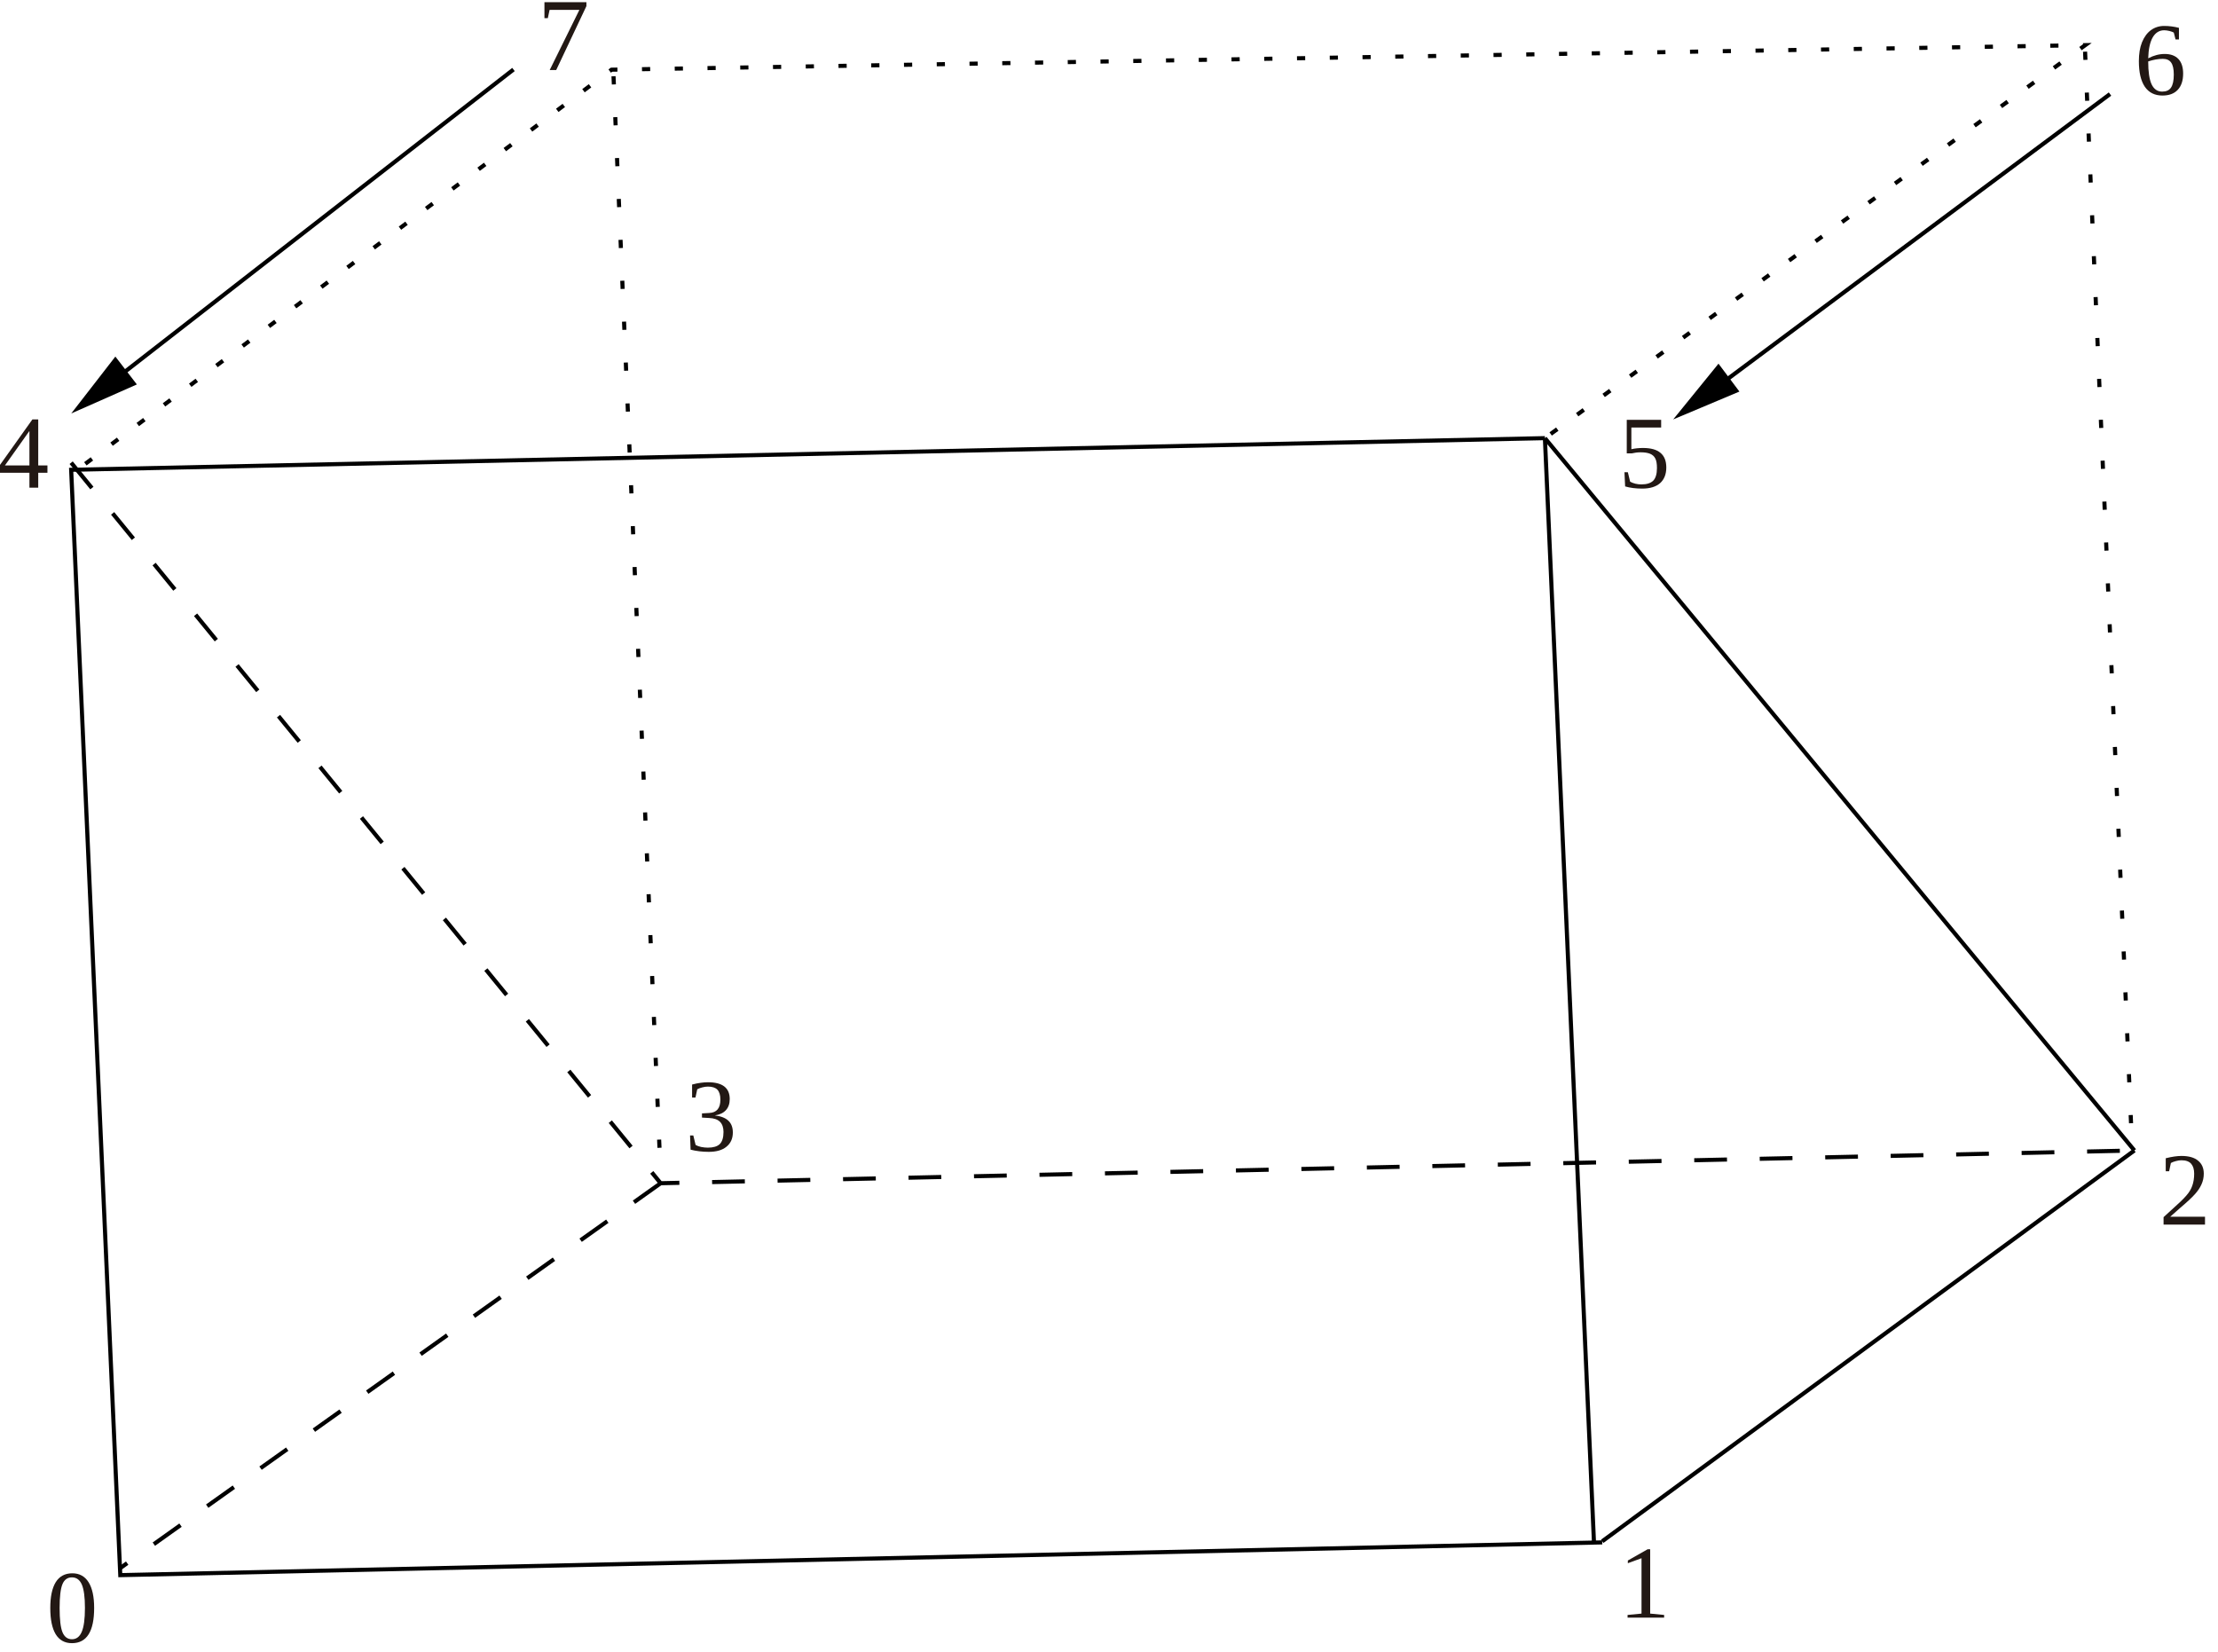
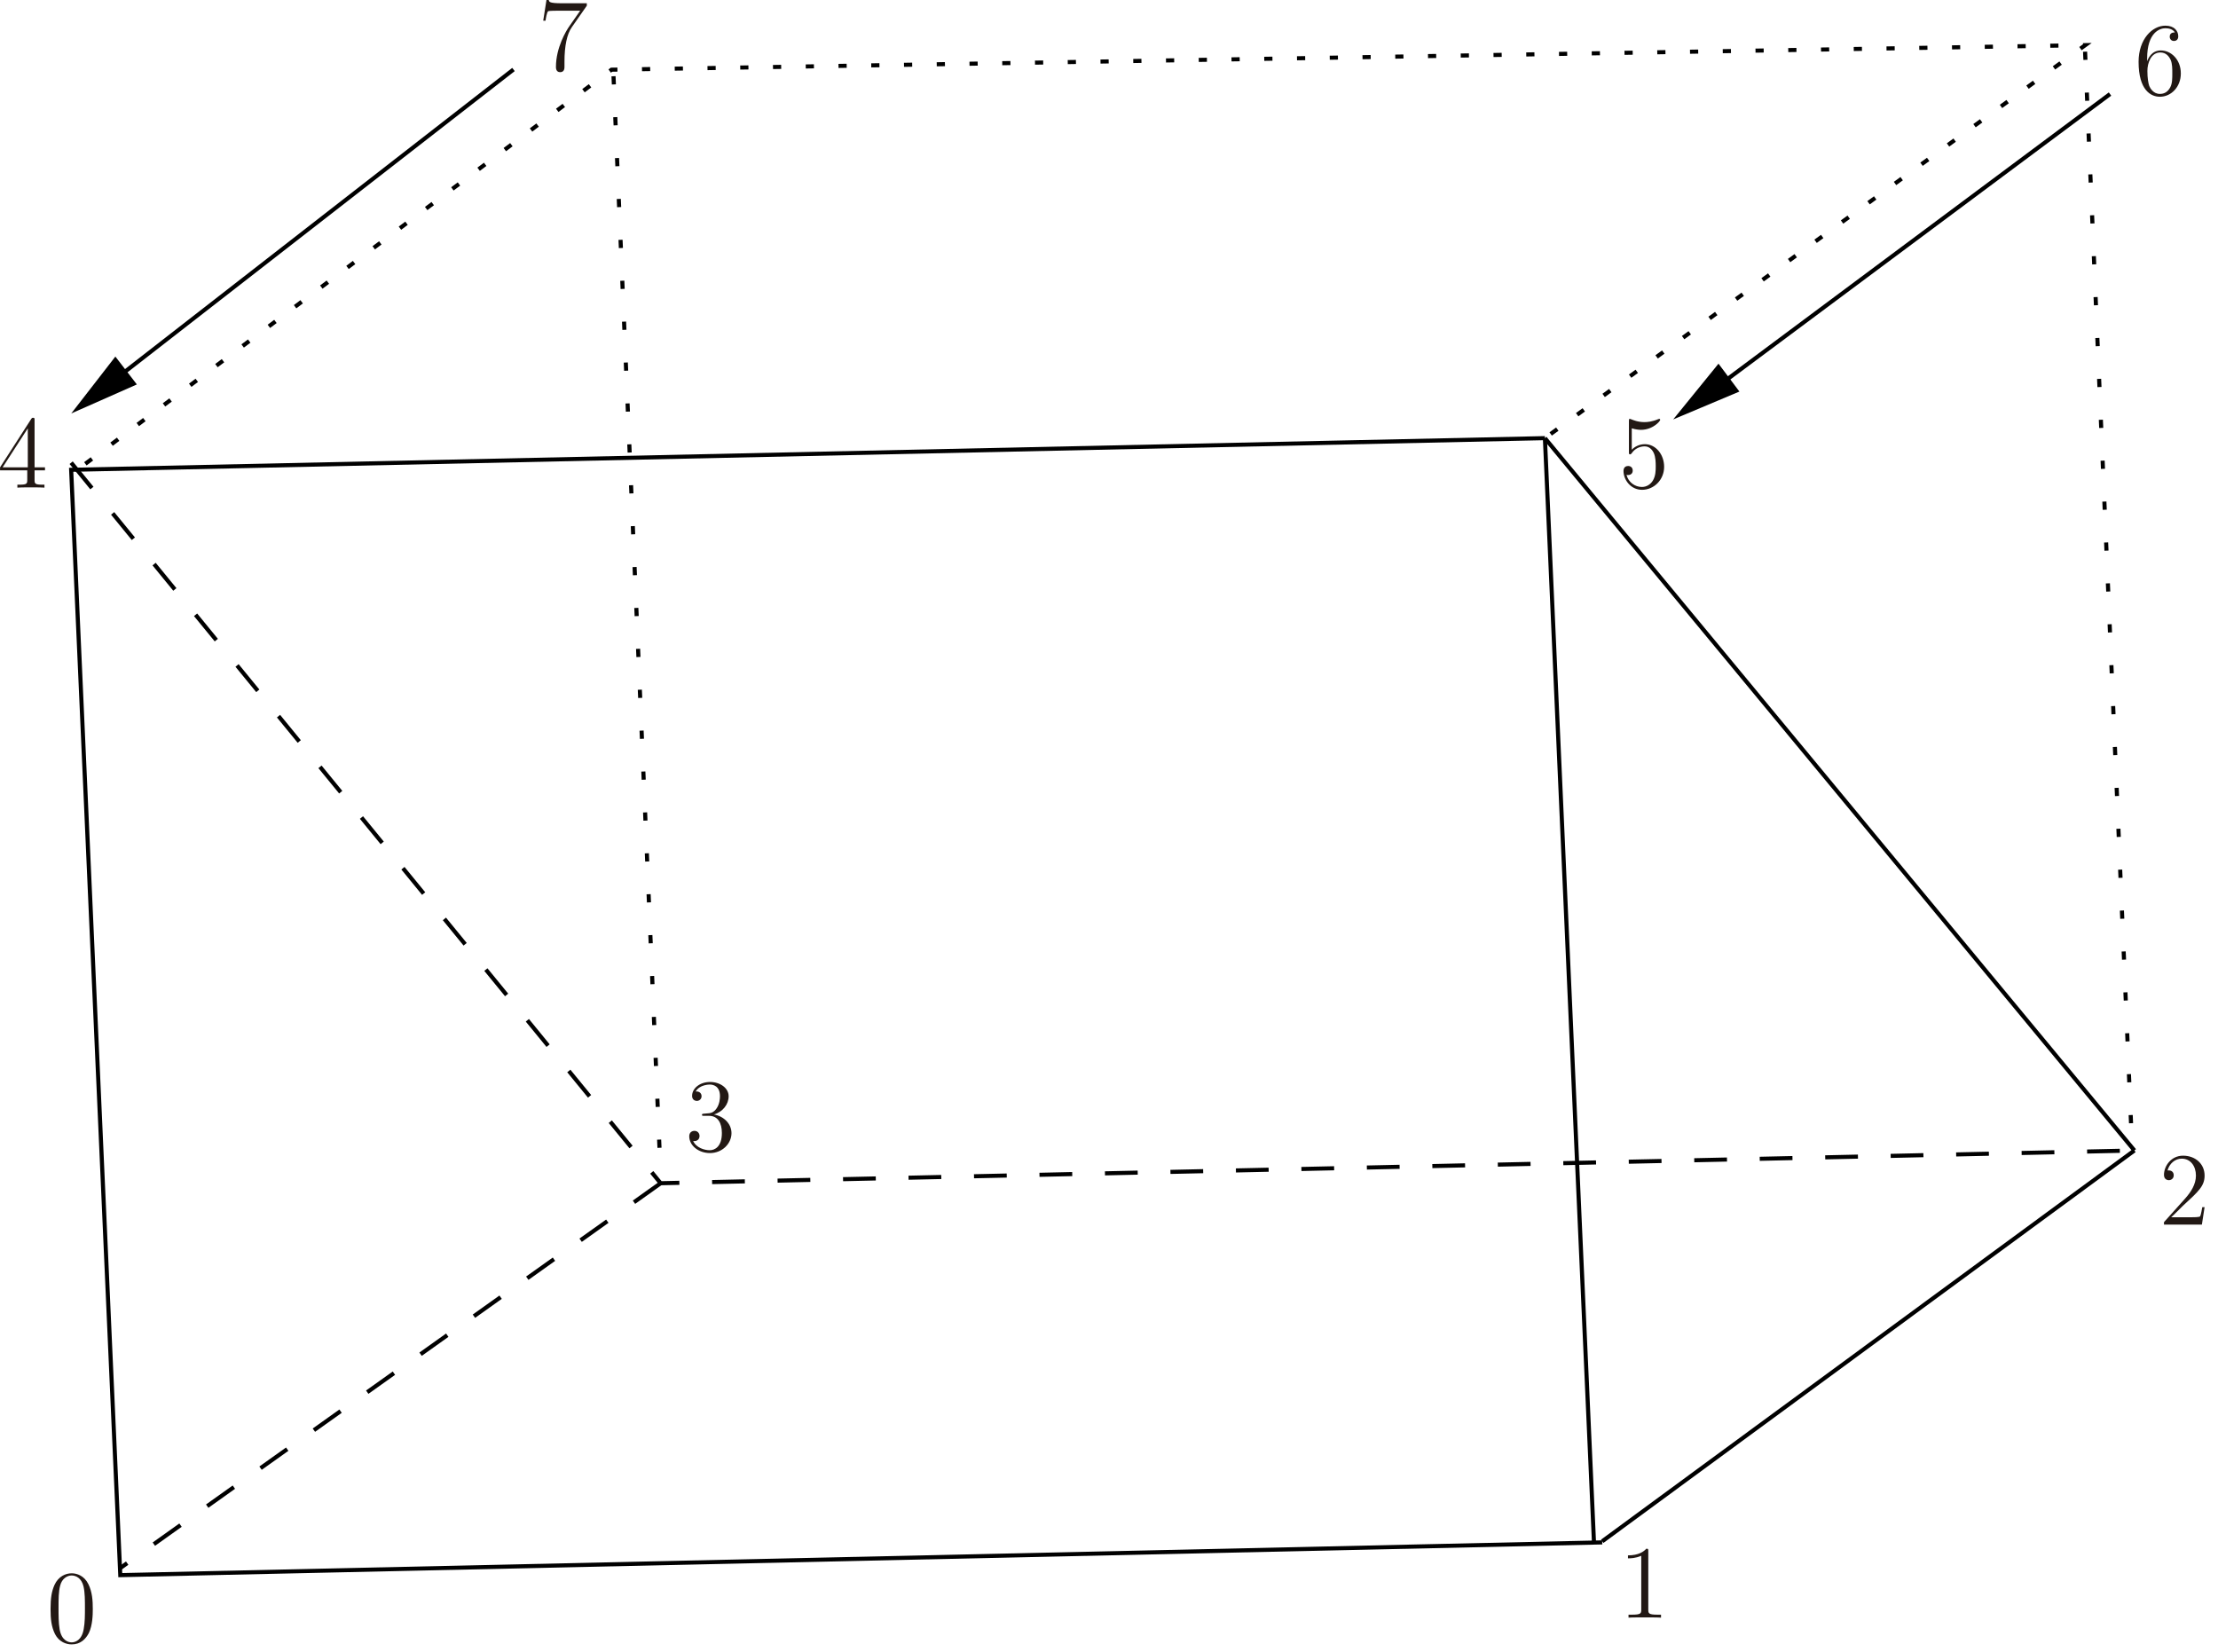
<svg xmlns="http://www.w3.org/2000/svg" id="svg12042" width="319.953" height="238.251" xml:space="preserve" version="1.0">
  <defs id="defs12045">
    <clipPath clipPathUnits="userSpaceOnUse" id="clipPath12065">
      <path d="M 0,0 L 250,0 L 250,189 L 0,189 L 0,0 z" id="path12067" />
    </clipPath>
    <clipPath clipPathUnits="userSpaceOnUse" id="clipPath12083">
      <path d="M 0,0 L 250,0 L 250,189 L 0,189 L 0,0 z M 6.582,142.729 L 8.913,139.771 L 15.968,145.187 L 8.85,142.037 L 13.637,148.21 L 6.582,142.729 z" clip-rule="evenodd" id="path12085" />
    </clipPath>
    <clipPath clipPathUnits="userSpaceOnUse" id="clipPath12093">
      <path d="M 0,0 L 250,0 L 250,189 L 0,189 L 0,0 z" id="path12095" />
    </clipPath>
    <clipPath clipPathUnits="userSpaceOnUse" id="clipPath12113">
      <path d="M 0,0 L 250,0 L 250,189 L 0,189 L 0,0 z M 191.521,142.101 L 193.725,139.015 L 200.906,144.368 L 193.725,141.345 L 198.639,147.392 L 191.521,142.101 z" clip-rule="evenodd" id="path12115" />
    </clipPath>
    <clipPath clipPathUnits="userSpaceOnUse" id="clipPath12123">
      <path d="M 0,0 L 250,0 L 250,189 L 0,189 L 0,0 z" id="path12125" />
    </clipPath>
  </defs>
  <g id="g12051" transform="matrix(1.25,0,0,-1.25,-0.4034846,236.8911)">
    <g id="g12061">
      <g id="g12063" clip-path="url(#clipPath12065)">
        <path d="M 185.222,11.648 L 246.637,56.748" style="fill:none;stroke:#000000;stroke-width:0.472;stroke-linecap:butt;stroke-linejoin:miter;stroke-miterlimit:10;stroke-dasharray:none;stroke-opacity:1" id="path12069" />
        <path d="M 184.277,11.395 L 178.608,138.951" style="fill:none;stroke:#000000;stroke-width:0.472;stroke-linecap:butt;stroke-linejoin:miter;stroke-miterlimit:10;stroke-dasharray:none;stroke-opacity:1" id="path12071" />
        <path d="M 178.608,138.951 L 246.637,56.748" style="fill:none;stroke:#000000;stroke-width:0.472;stroke-linecap:butt;stroke-linejoin:miter;stroke-miterlimit:10;stroke-dasharray:none;stroke-opacity:1" id="path12073" />
        <path d="M 8.535,136.117 L 76.564,52.969 L 246.637,56.748" style="fill:none;stroke:#000000;stroke-width:0.472;stroke-linecap:butt;stroke-linejoin:miter;stroke-miterlimit:10;stroke-dasharray:3.779, 3.779;stroke-dashoffset:0;stroke-opacity:1" id="path12075" />
        <path d="M 76.564,52.969 L 14.204,8.561" style="fill:none;stroke:#000000;stroke-width:0.472;stroke-linecap:butt;stroke-linejoin:miter;stroke-miterlimit:10;stroke-dasharray:3.779, 3.779;stroke-dashoffset:0;stroke-opacity:1" id="path12077" />
      </g>
    </g>
    <g id="g12079" transform="matrix(0.9080607,0,0,0.9080607,5.497328,16.70593)">
      <g id="g12081" clip-path="url(#clipPath12083)">
        <path d="M 59.557,181.47 L 8.535,141.785" style="fill:none;stroke:#000000;stroke-width:0.52;stroke-linecap:butt;stroke-linejoin:miter;stroke-miterlimit:10;stroke-dasharray:none;stroke-opacity:1" id="path12087" />
      </g>
    </g>
    <g id="g12089">
      <g id="g12091" clip-path="url(#clipPath12093)">
        <path d="M 13.637,148.21 L 8.85,142.037 L 15.968,145.187 L 13.637,148.21 z" style="fill:#000000;fill-opacity:1;fill-rule:evenodd;stroke:none" id="path12097" />
        <path d="M 13.637,148.21 L 8.85,142.037 L 15.968,145.187 L 13.637,148.21 z" style="fill:none;stroke:#000000;stroke-width:0.189;stroke-linecap:butt;stroke-linejoin:miter;stroke-miterlimit:10;stroke-dasharray:none;stroke-opacity:1" id="path12099" />
        <path d="M 185.222,11.521 L 14.204,7.742 L 8.535,135.298 L 178.608,138.951" style="fill:none;stroke:#000000;stroke-width:0.472;stroke-linecap:butt;stroke-linejoin:miter;stroke-miterlimit:10;stroke-dasharray:none;stroke-opacity:1" id="path12101" />
        <path d="M 9.417,135.425 L 70.895,181.47 L 240.968,184.304 L 178.608,138.951" style="fill:none;stroke:#000000;stroke-width:0.472;stroke-linecap:butt;stroke-linejoin:miter;stroke-miterlimit:10;stroke-dasharray:0.945, 2.835;stroke-dashoffset:2.835;stroke-opacity:1" id="path12103" />
        <path d="M 71.084,181.658 L 76.564,53.914" style="fill:none;stroke:#000000;stroke-width:0.472;stroke-linecap:butt;stroke-linejoin:miter;stroke-miterlimit:10;stroke-dasharray:0.945, 3.779;stroke-dashoffset:3.779;stroke-opacity:1" id="path12105" />
        <path d="M 240.905,184.493 L 246.385,56.748" style="fill:none;stroke:#000000;stroke-width:0.472;stroke-linecap:butt;stroke-linejoin:miter;stroke-miterlimit:10;stroke-dasharray:0.945, 3.779;stroke-dashoffset:3.779;stroke-opacity:1" id="path12107" />
      </g>
    </g>
    <g id="g12109" transform="matrix(0.9094221,0,0,0.9094221,22.10446,16.20185)">
      <g id="g12111" clip-path="url(#clipPath12113)">
        <path d="M 243.802,178.636 L 193.411,141.093" style="fill:none;stroke:#000000;stroke-width:0.519;stroke-linecap:butt;stroke-linejoin:miter;stroke-miterlimit:10;stroke-dasharray:none;stroke-opacity:1" id="path12117" />
      </g>
    </g>
    <g id="g12119">
      <g id="g12121" clip-path="url(#clipPath12123)">
        <path d="M 198.639,147.392 L 193.725,141.345 L 200.906,144.368 L 198.639,147.392 z" style="fill:#000000;fill-opacity:1;fill-rule:evenodd;stroke:none" id="path12127" />
        <path d="M 198.639,147.392 L 193.725,141.345 L 200.906,144.368 L 198.639,147.392 z" style="fill:none;stroke:#000000;stroke-width:0.189;stroke-linecap:butt;stroke-linejoin:miter;stroke-miterlimit:10;stroke-dasharray:none;stroke-opacity:1" id="path12129" />
      </g>
    </g>
-     <text transform="scale(1,-1)" id="text12131" x="5.67">
-       <tspan style="font-size:11.955px;font-variant:normal;font-weight:normal;font-stretch:normal;writing-mode:lr-tb;fill:#221814;fill-opacity:1;fill-rule:nonzero;stroke:none;font-family:cmr 12;-inkscape-font-specification:cmr12" x="5.67" y="0" id="tspan12133">0</tspan>
+     <text transform="scale(1,-1)" id="text12131" x="5.67" style="-inkscape-font-specification:LMRoman12;font-family:LMRoman12;font-weight:normal;font-style:normal;font-stretch:normal;font-variant:normal;font-size:11.955px;text-anchor:start;text-align:start;writing-mode:lr;line-height:125%">
+       <tspan style="font-size:11.955px;font-variant:normal;font-weight:normal;font-stretch:normal;writing-mode:lr;fill:#221814;fill-opacity:1;fill-rule:nonzero;stroke:none;font-family:LMRoman12;-inkscape-font-specification:LMRoman12;font-style:normal;text-anchor:start;text-align:start;line-height:125%" x="5.67" y="0" id="tspan12133">0</tspan>
    </text>
-     <text transform="scale(1,-1)" id="text12135" x="79.38" y="-56.7">
-       <tspan style="font-size:11.955px;font-variant:normal;font-weight:normal;font-stretch:normal;writing-mode:lr-tb;fill:#221814;fill-opacity:1;fill-rule:nonzero;stroke:none;font-family:cmr 12;-inkscape-font-specification:cmr12" x="79.38" y="-56.7" id="tspan12137">3</tspan>
+     <text transform="scale(1,-1)" id="text12135" x="79.38" y="-56.7" style="-inkscape-font-specification:LMRoman12;font-family:LMRoman12;font-weight:normal;font-style:normal;font-stretch:normal;font-variant:normal;font-size:11.955px;text-anchor:start;text-align:start;writing-mode:lr;line-height:125%">
+       <tspan style="font-size:11.955px;font-variant:normal;font-weight:normal;font-stretch:normal;writing-mode:lr;fill:#221814;fill-opacity:1;fill-rule:nonzero;stroke:none;font-family:LMRoman12;-inkscape-font-specification:LMRoman12;font-style:normal;text-anchor:start;text-align:start;line-height:125%" x="79.38" y="-56.7" id="tspan12137">3</tspan>
    </text>
-     <text transform="scale(1,-1)" id="text12139" y="-133.236">
-       <tspan style="font-size:11.955px;font-variant:normal;font-weight:normal;font-stretch:normal;writing-mode:lr-tb;fill:#221814;fill-opacity:1;fill-rule:nonzero;stroke:none;font-family:cmr 12;-inkscape-font-specification:cmr12" x="0" y="-133.236" id="tspan12141">4</tspan>
+     <text transform="scale(1,-1)" id="text12139" y="-133.236" style="-inkscape-font-specification:LMRoman12;font-family:LMRoman12;font-weight:normal;font-style:normal;font-stretch:normal;font-variant:normal;font-size:11.955px;text-anchor:start;text-align:start;writing-mode:lr;line-height:125%">
+       <tspan style="font-size:11.955px;font-variant:normal;font-weight:normal;font-stretch:normal;writing-mode:lr;fill:#221814;fill-opacity:1;fill-rule:nonzero;stroke:none;font-family:LMRoman12;-inkscape-font-specification:LMRoman12;font-style:normal;text-anchor:start;text-align:start;line-height:125%" x="0" y="-133.236" id="tspan12141">4</tspan>
    </text>
-     <text transform="scale(1,-1)" id="text12143" x="62.37" y="-181.431">
-       <tspan style="font-size:11.955px;font-variant:normal;font-weight:normal;font-stretch:normal;writing-mode:lr-tb;fill:#221814;fill-opacity:1;fill-rule:nonzero;stroke:none;font-family:cmr 12;-inkscape-font-specification:cmr12" x="62.37" y="-181.431" id="tspan12145">7</tspan>
+     <text transform="scale(1,-1)" id="text12143" x="62.37" y="-181.431" style="-inkscape-font-specification:LMRoman12;font-family:LMRoman12;font-weight:normal;font-style:normal;font-stretch:normal;font-variant:normal;font-size:11.955px;text-anchor:start;text-align:start;writing-mode:lr;line-height:125%">
+       <tspan style="font-size:11.955px;font-variant:normal;font-weight:normal;font-stretch:normal;writing-mode:lr;fill:#221814;fill-opacity:1;fill-rule:nonzero;stroke:none;font-family:LMRoman12;-inkscape-font-specification:LMRoman12;font-style:normal;text-anchor:start;text-align:start;line-height:125%" x="62.37" y="-181.431" id="tspan12145">7</tspan>
    </text>
-     <text transform="scale(1,-1)" id="text12147" x="246.636" y="-178.596">
-       <tspan style="font-size:11.955px;font-variant:normal;font-weight:normal;font-stretch:normal;writing-mode:lr-tb;fill:#221814;fill-opacity:1;fill-rule:nonzero;stroke:none;font-family:cmr 12;-inkscape-font-specification:cmr12" x="246.636" y="-178.596" id="tspan12149">6</tspan>
+     <text transform="scale(1,-1)" id="text12147" x="246.636" y="-178.596" style="-inkscape-font-specification:LMRoman12;font-family:LMRoman12;font-weight:normal;font-style:normal;font-stretch:normal;font-variant:normal;font-size:11.955px;text-anchor:start;text-align:start;writing-mode:lr;line-height:125%">
+       <tspan style="font-size:11.955px;font-variant:normal;font-weight:normal;font-stretch:normal;writing-mode:lr;fill:#221814;fill-opacity:1;fill-rule:nonzero;stroke:none;font-family:LMRoman12;-inkscape-font-specification:LMRoman12;font-style:normal;text-anchor:start;text-align:start;line-height:125%" x="246.636" y="-178.596" id="tspan12149">6</tspan>
    </text>
-     <text transform="scale(1,-1)" id="text12151" x="187.101" y="-133.236">
-       <tspan style="font-size:11.955px;font-variant:normal;font-weight:normal;font-stretch:normal;writing-mode:lr-tb;fill:#221814;fill-opacity:1;fill-rule:nonzero;stroke:none;font-family:cmr 12;-inkscape-font-specification:cmr12" x="187.101" y="-133.236" id="tspan12153">5</tspan>
+     <text transform="scale(1,-1)" id="text12151" x="187.101" y="-133.236" style="-inkscape-font-specification:LMRoman12;font-family:LMRoman12;font-weight:normal;font-style:normal;font-stretch:normal;font-variant:normal;font-size:11.955px;text-anchor:start;text-align:start;writing-mode:lr;line-height:125%">
+       <tspan style="font-size:11.955px;font-variant:normal;font-weight:normal;font-stretch:normal;writing-mode:lr;fill:#221814;fill-opacity:1;fill-rule:nonzero;stroke:none;font-family:LMRoman12;-inkscape-font-specification:LMRoman12;font-style:normal;text-anchor:start;text-align:start;line-height:125%" x="187.101" y="-133.236" id="tspan12153">5</tspan>
    </text>
-     <text transform="scale(1,-1)" id="text12155" x="187.101" y="-2.835">
-       <tspan style="font-size:11.955px;font-variant:normal;font-weight:normal;font-stretch:normal;writing-mode:lr-tb;fill:#221814;fill-opacity:1;fill-rule:nonzero;stroke:none;font-family:cmr 12;-inkscape-font-specification:cmr12" x="187.101" y="-2.835" id="tspan12157">1</tspan>
+     <text transform="scale(1,-1)" id="text12155" x="187.101" y="-2.835" style="-inkscape-font-specification:LMRoman12;font-family:LMRoman12;font-weight:normal;font-style:normal;font-stretch:normal;font-variant:normal;font-size:11.955px;text-anchor:start;text-align:start;writing-mode:lr;line-height:125%">
+       <tspan style="font-size:11.955px;font-variant:normal;font-weight:normal;font-stretch:normal;writing-mode:lr;fill:#221814;fill-opacity:1;fill-rule:nonzero;stroke:none;font-family:LMRoman12;-inkscape-font-specification:LMRoman12;font-style:normal;text-anchor:start;text-align:start;line-height:125%" x="187.101" y="-2.835" id="tspan12157">1</tspan>
    </text>
-     <text transform="scale(1,-1)" id="text12159" x="249.471" y="-48.195">
-       <tspan style="font-size:11.955px;font-variant:normal;font-weight:normal;font-stretch:normal;writing-mode:lr-tb;fill:#221814;fill-opacity:1;fill-rule:nonzero;stroke:none;font-family:cmr 12;-inkscape-font-specification:cmr12" x="249.471" y="-48.195" id="tspan12161">2</tspan>
+     <text transform="scale(1,-1)" id="text12159" x="249.471" y="-48.195" style="-inkscape-font-specification:LMRoman12;font-family:LMRoman12;font-weight:normal;font-style:normal;font-stretch:normal;font-variant:normal;font-size:11.955px;text-anchor:start;text-align:start;writing-mode:lr;line-height:125%">
+       <tspan style="font-size:11.955px;font-variant:normal;font-weight:normal;font-stretch:normal;writing-mode:lr;fill:#221814;fill-opacity:1;fill-rule:nonzero;stroke:none;font-family:LMRoman12;-inkscape-font-specification:LMRoman12;font-style:normal;text-anchor:start;text-align:start;line-height:125%" x="249.471" y="-48.195" id="tspan12161">2</tspan>
    </text>
  </g>
</svg>
